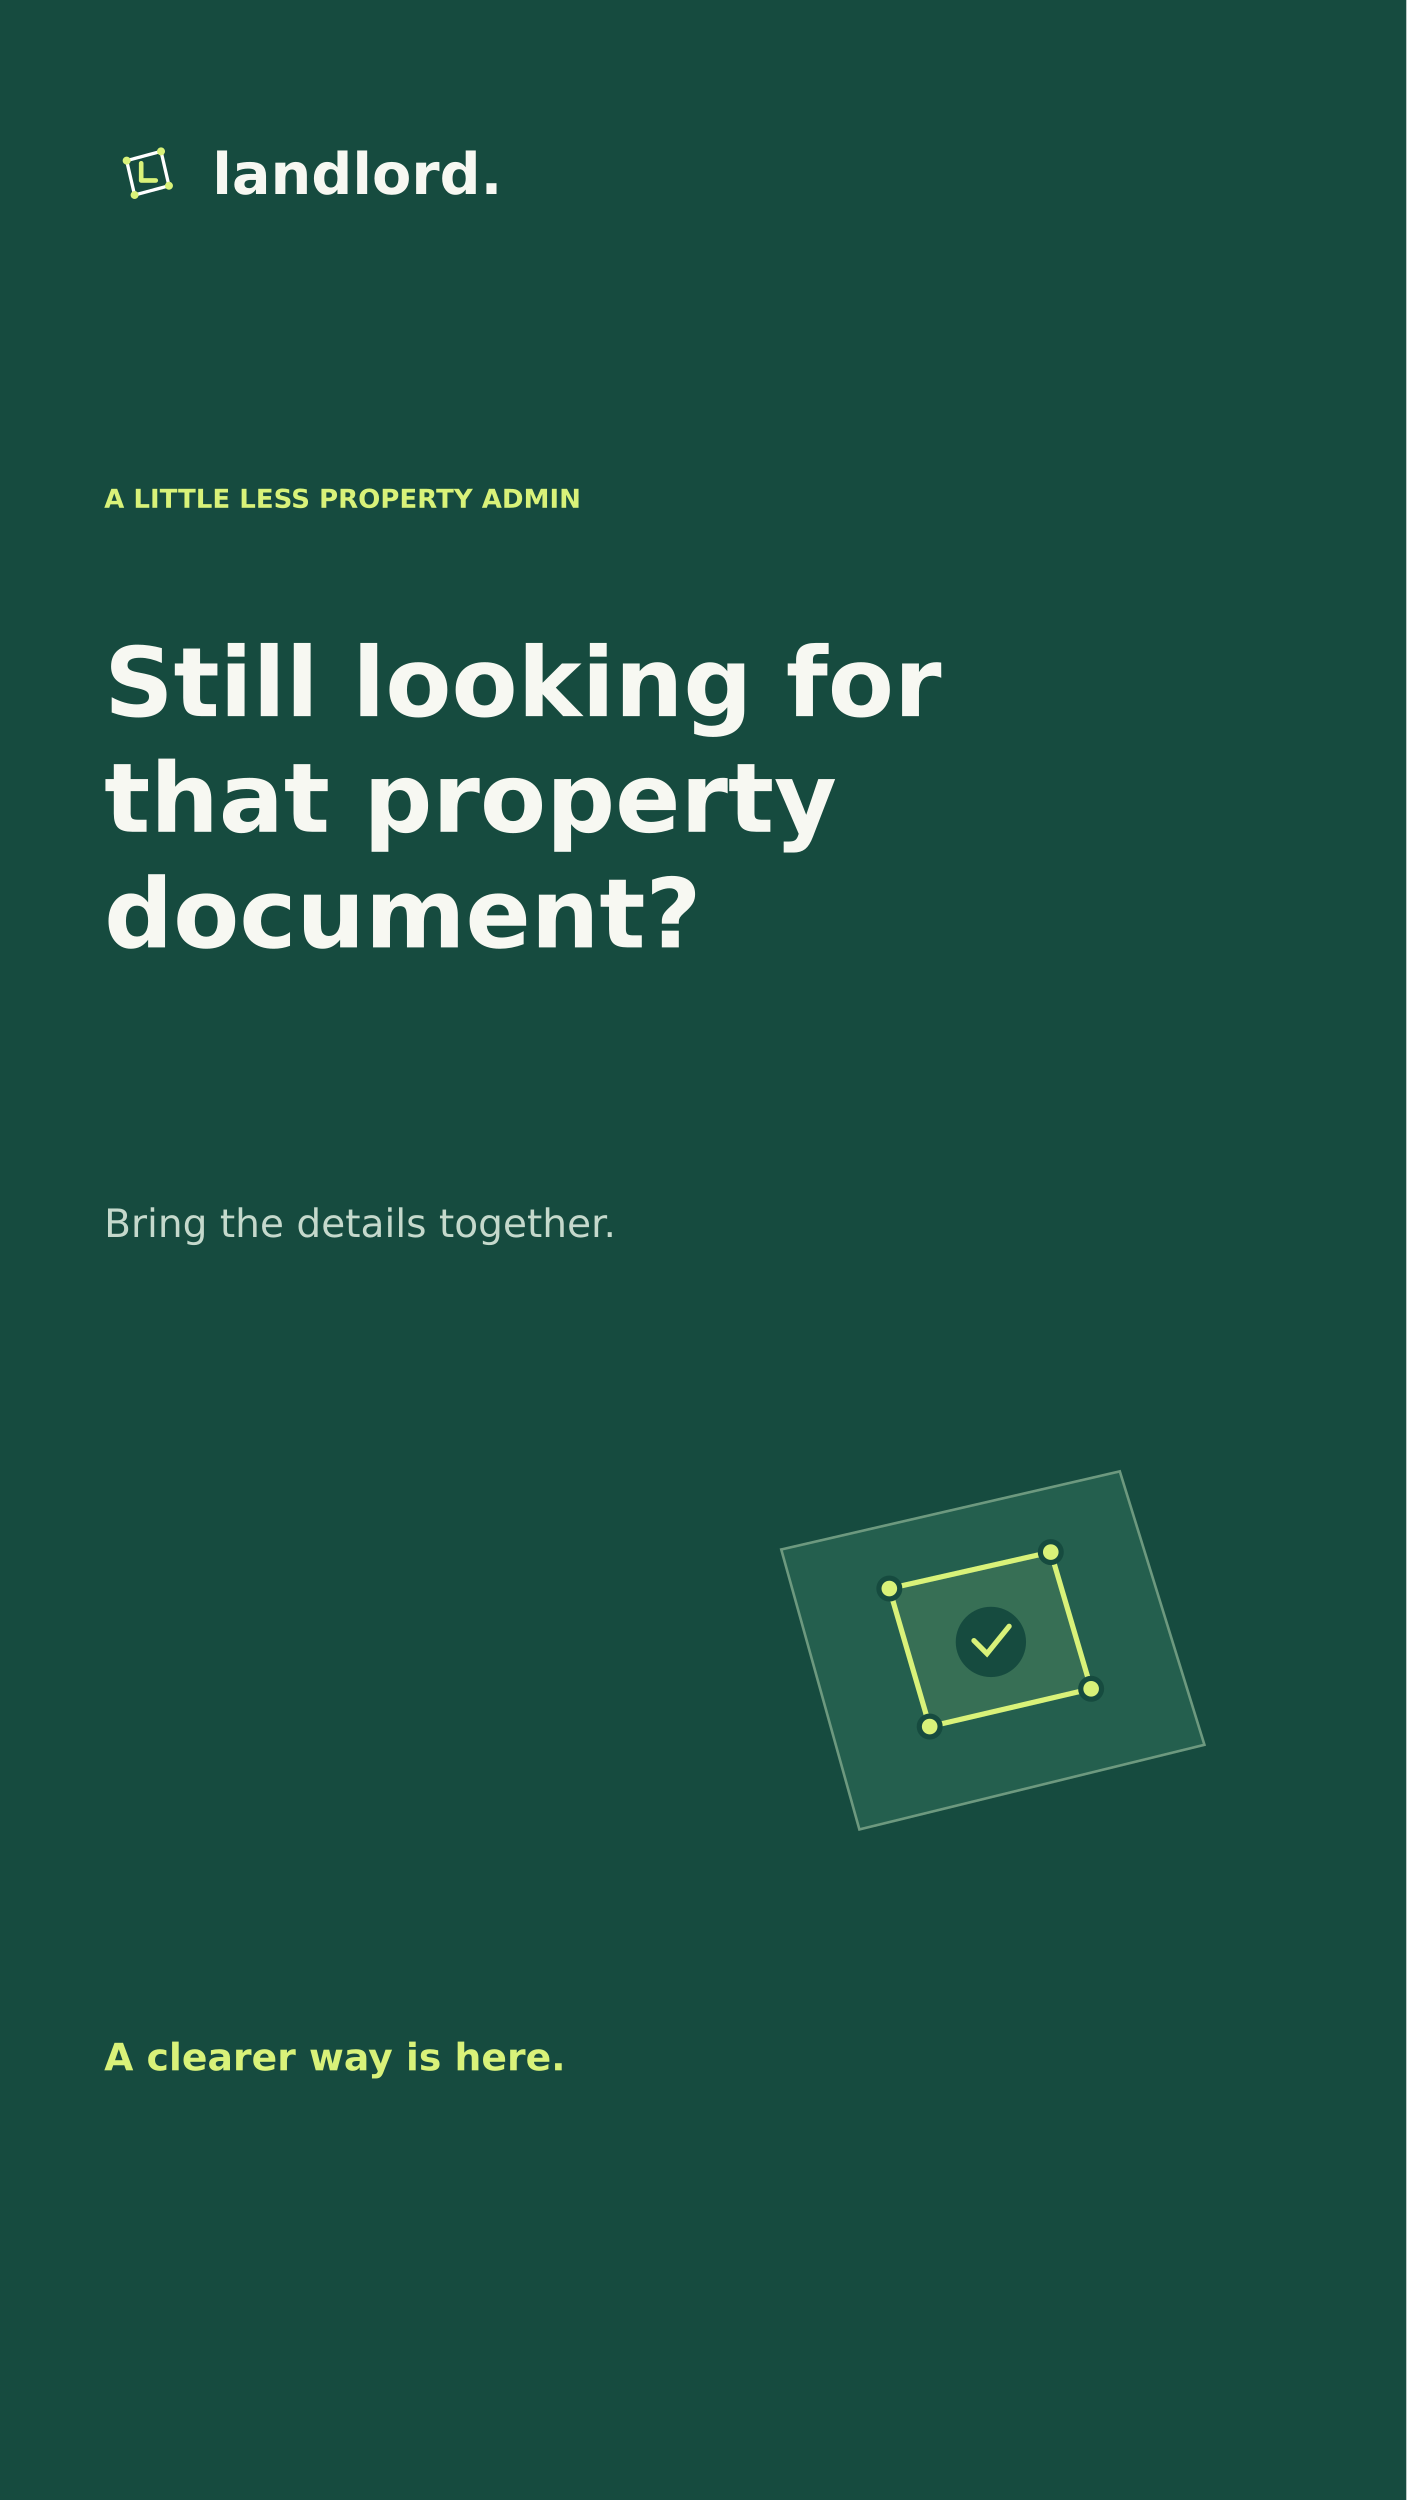
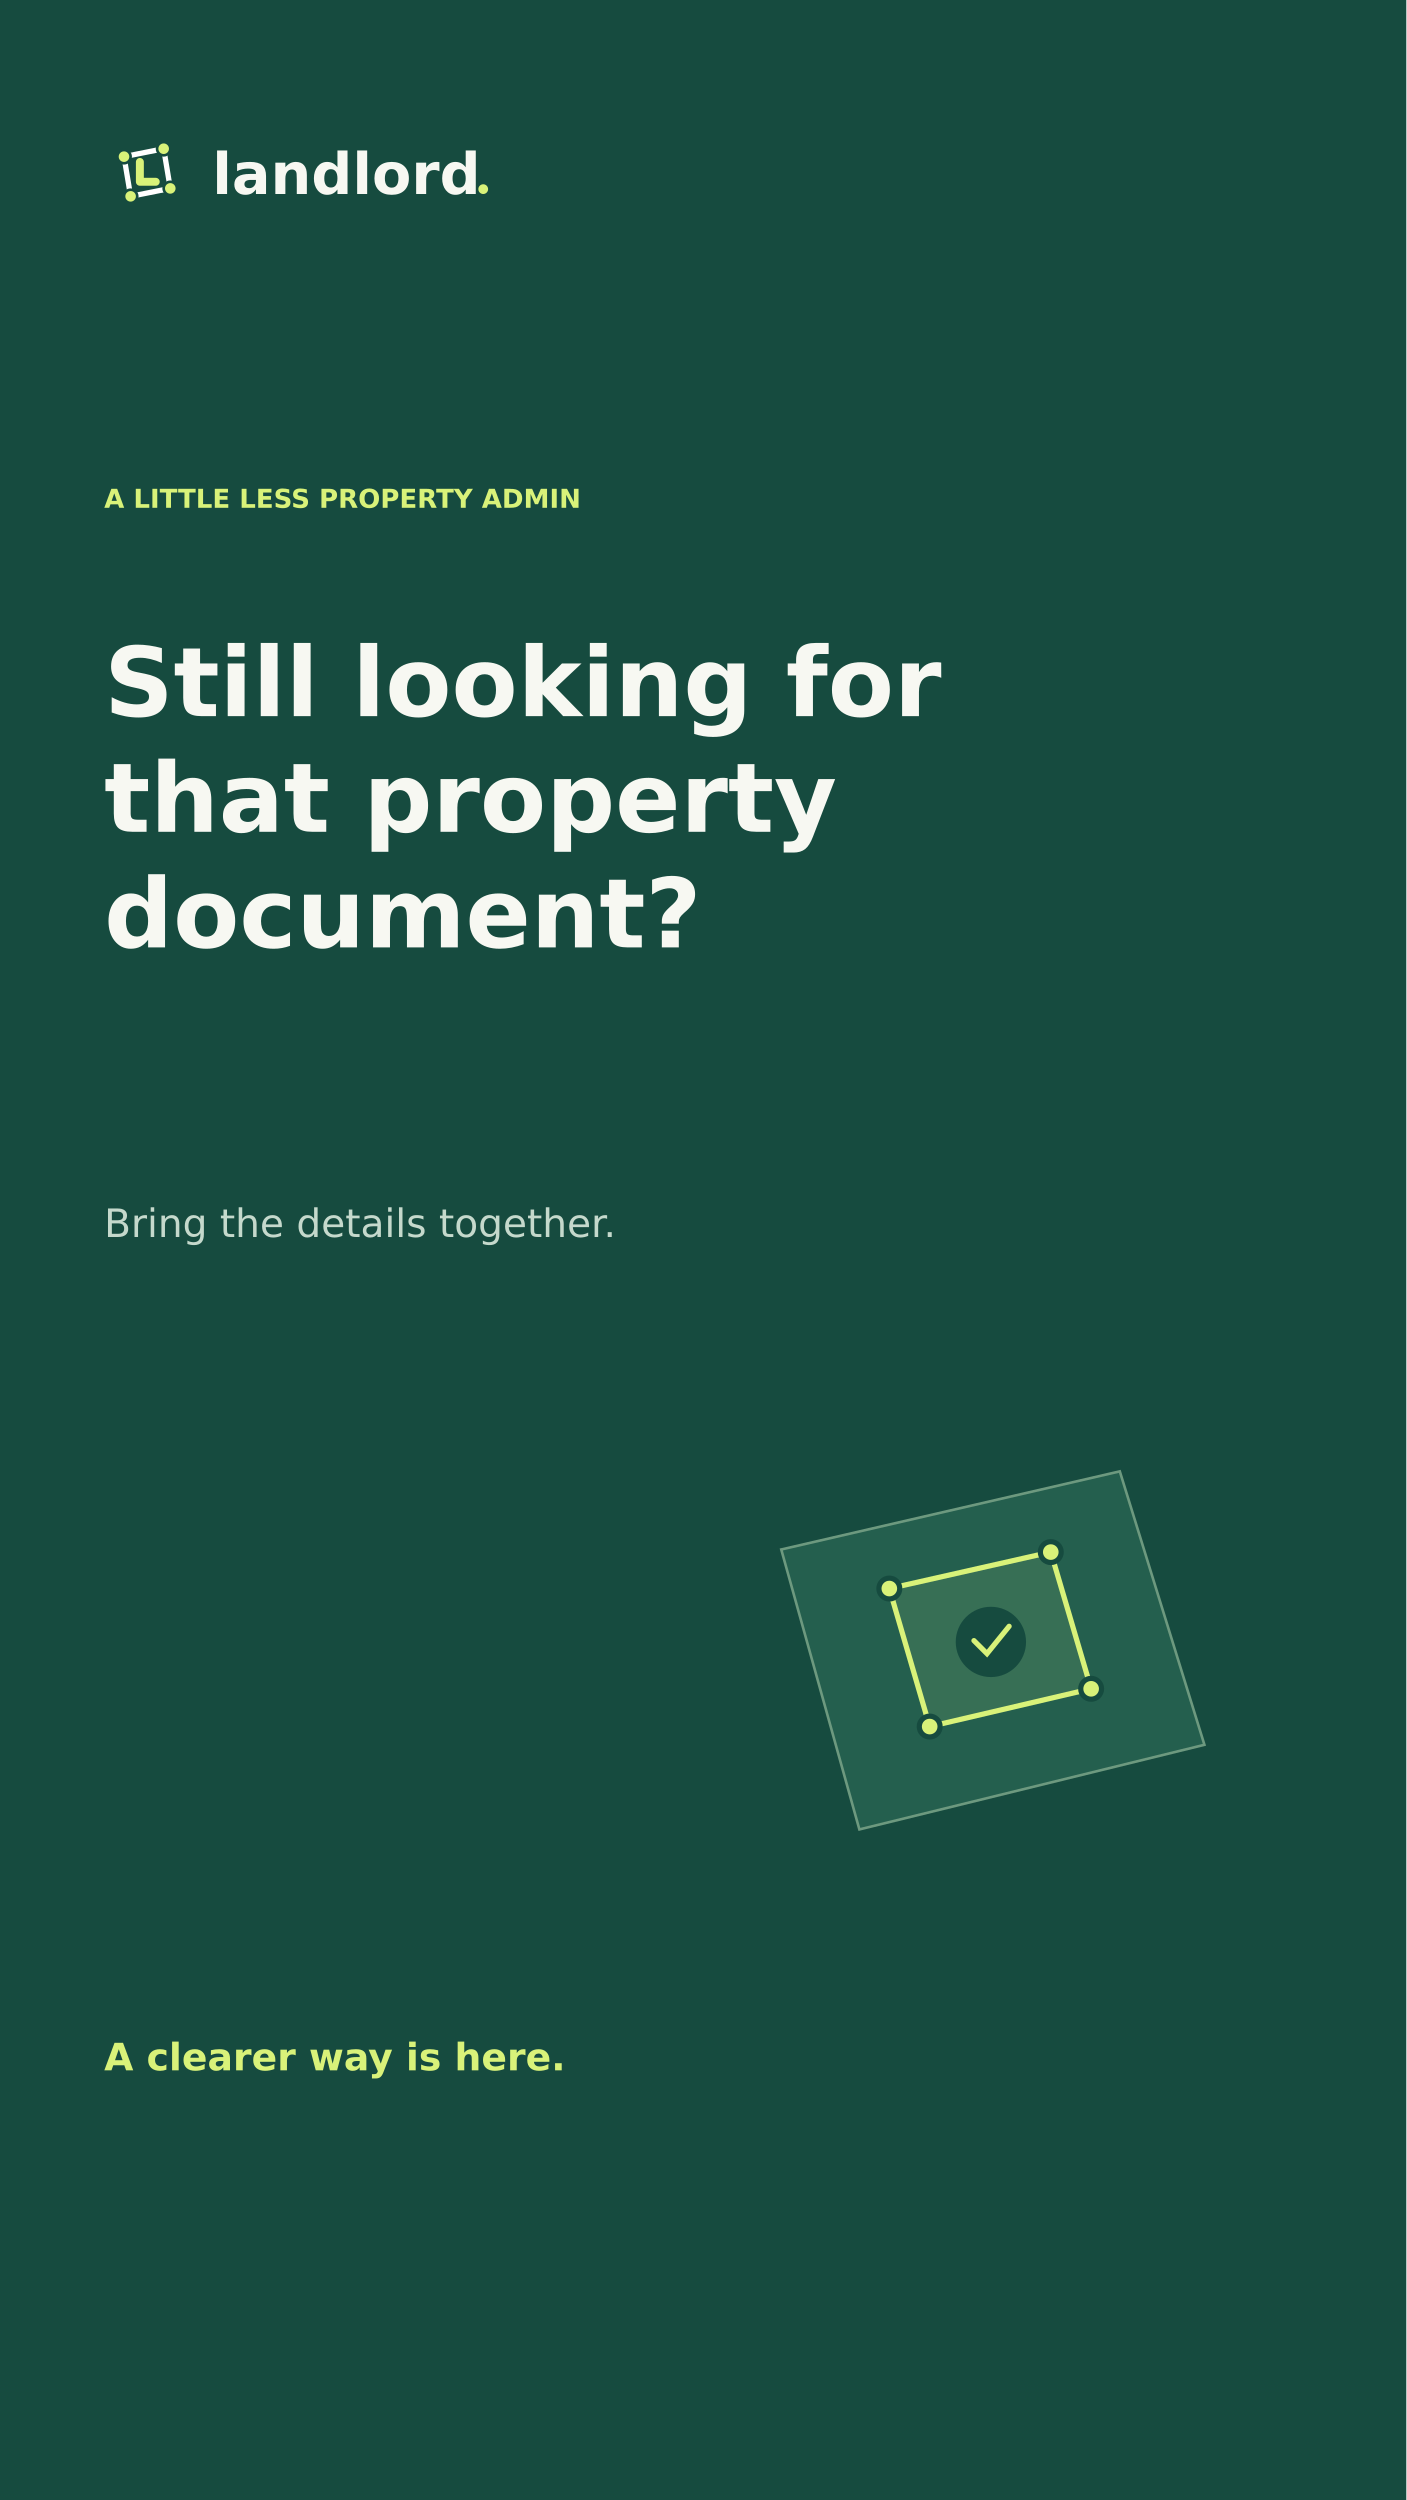
<svg xmlns="http://www.w3.org/2000/svg" width="1080" height="1920" viewBox="0 0 1080 1920">
  <rect width="1080" height="1920" fill="#164B3F" />
  <g transform="translate(80 100) scale(1.015625)">
-     <rect width="64" height="64" rx="17" fill="#164B3F" />
-     <path d="M17 23 43 16 49 42 23 49Z" fill="none" stroke="#fff" stroke-width="2.5" stroke-linejoin="round" />
-     <path d="M28 25v13h11" fill="none" stroke="#D9F279" stroke-width="3.5" stroke-linecap="round" stroke-linejoin="round" />
-     <g fill="#D9F279">
-       <circle cx="17" cy="23" r="3" />
-       <circle cx="43" cy="16" r="3" />
-       <circle cx="49" cy="42" r="3" />
-       <circle cx="23" cy="49" r="3" />
+     <rect width="64" height="64" rx="16" fill="#164B3F" />
+     <path d="M15 20 45 14 50 44 20 50Z" fill="none" stroke="#fff" stroke-width="4" stroke-linejoin="round" />
+     <path d="M27 24v15h12" fill="none" stroke="#D9F279" stroke-width="6" stroke-linecap="round" stroke-linejoin="round" />
+     <g fill="#D9F279" stroke="#164B3F" stroke-width="2">
+       <circle cx="15" cy="20" r="5" />
+       <circle cx="45" cy="14" r="5" />
+       <circle cx="50" cy="44" r="5" />
+       <circle cx="20" cy="50" r="5" />
    </g>
  </g>
-   <text x="163" y="149" font-family="'DejaVu Sans', 'Noto Sans Bengali', sans-serif" font-size="44" fill="#F7F8F2" font-weight="700">landlord.</text>
+   <text x="163" y="149" font-family="'DejaVu Sans', 'Noto Sans Bengali', sans-serif" font-size="44" fill="#F7F8F2" font-weight="700">landlord</text>
+   <circle cx="371.12" cy="145.26" r="3.74" fill="#D9F279" />
  <text x="80" y="390" font-family="'DejaVu Sans', 'Noto Sans Bengali', sans-serif" font-size="20" fill="#D9F279" font-weight="600">A LITTLE LESS PROPERTY ADMIN</text>
  <text x="80" y="550" font-family="'DejaVu Sans', 'Noto Sans Bengali', sans-serif" font-size="74" fill="#F7F8F2" font-weight="600">Still looking for</text>
  <text x="80" y="638.8" font-family="'DejaVu Sans', 'Noto Sans Bengali', sans-serif" font-size="74" fill="#F7F8F2" font-weight="600">that property</text>
  <text x="80" y="727.6" font-family="'DejaVu Sans', 'Noto Sans Bengali', sans-serif" font-size="74" fill="#F7F8F2" font-weight="600">document?</text>
  <text x="80" y="950" font-family="'DejaVu Sans', 'Noto Sans Bengali', sans-serif" font-size="30" fill="#C5D9CC" font-weight="400">Bring the details together.</text>
  <g transform="translate(600 1130) scale(1)">
    <path d="M0 60 260 0 325 210 60 275Z" fill="#245F4E" stroke="#6D997F" stroke-width="2" />
    <path d="m83 90 124-28 31 105-124 29Z" fill="#376F55" stroke="#D9F279" stroke-width="4" />
    <g fill="#D9F279" stroke="#164B3F" stroke-width="4">
      <circle cx="83" cy="90" r="8" />
      <circle cx="207" cy="62" r="8" />
      <circle cx="238" cy="167" r="8" />
      <circle cx="114" cy="196" r="8" />
    </g>
    <circle cx="161" cy="131" r="27" fill="#164B3F" />
    <path d="m148 130 10 10 17-21" fill="none" stroke="#D9F279" stroke-width="4" stroke-linecap="round" />
  </g>
  <text x="80" y="1590" font-family="'DejaVu Sans', 'Noto Sans Bengali', sans-serif" font-size="29" fill="#D9F279" font-weight="600">A clearer way is here.</text>
</svg>
